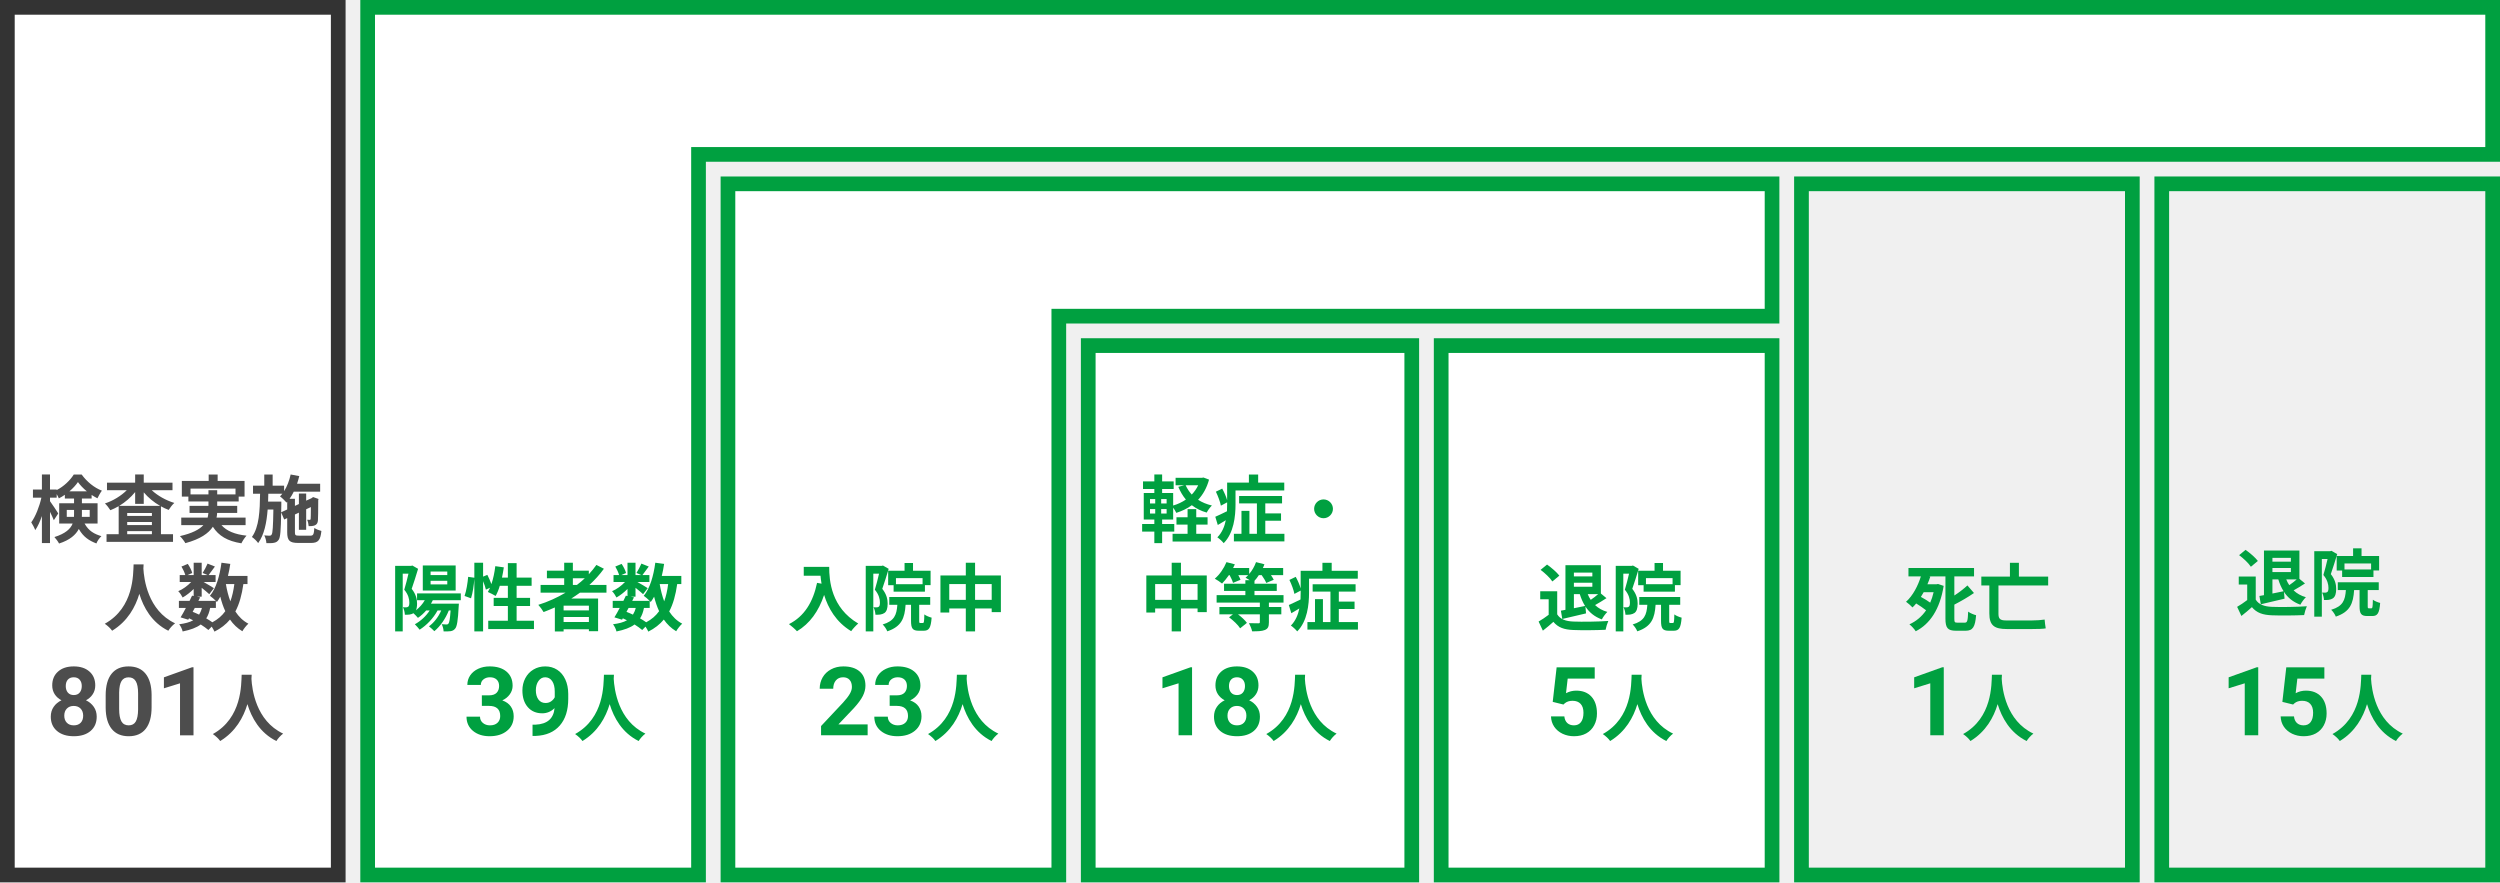
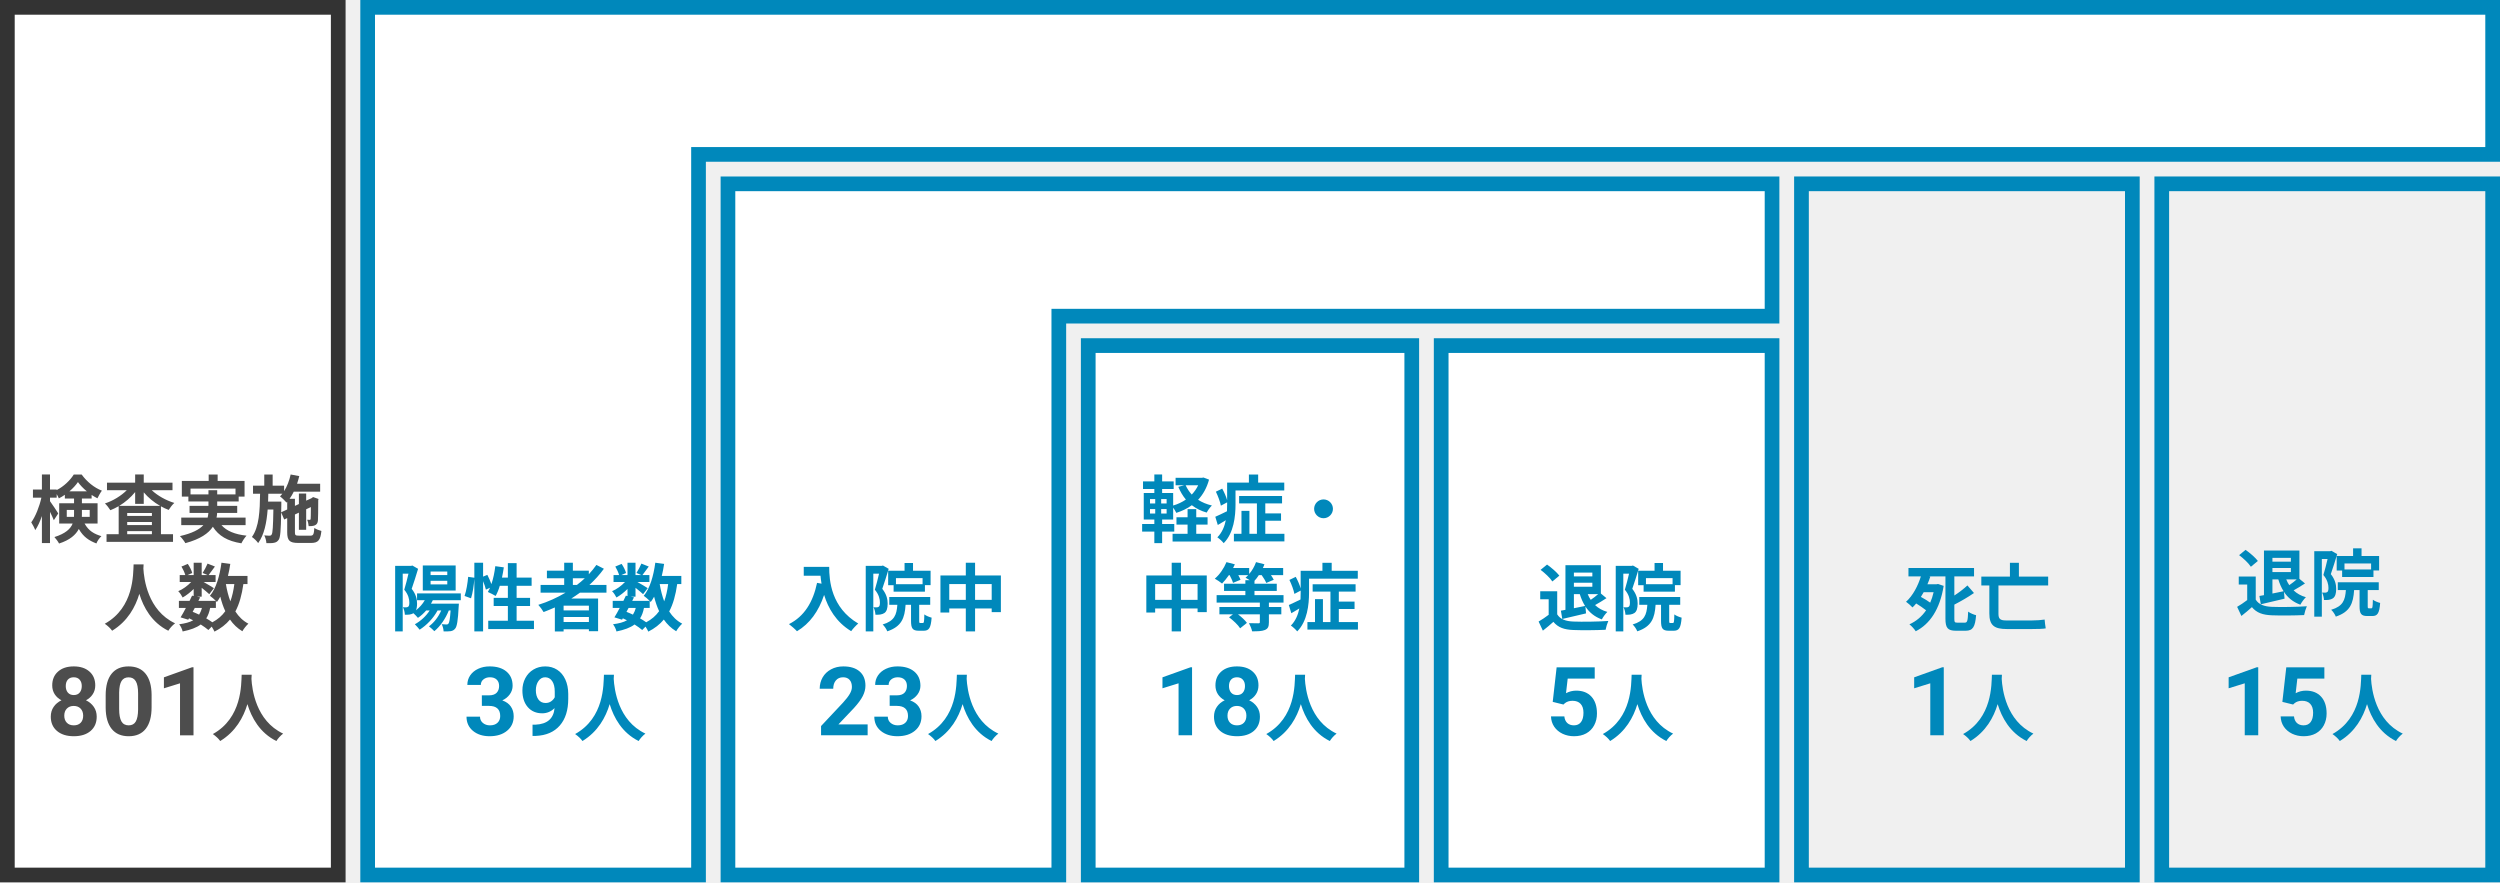
<svg xmlns="http://www.w3.org/2000/svg" fill="none" height="120" viewBox="0 0 340 120" width="340">
  <mask id="a" fill="#fff">
    <path clip-rule="evenodd" d="m141 24h-43v96h47v-76h97v-20h-97z" fill="#fff" fill-rule="evenodd" />
  </mask>
  <mask id="b" fill="#fff">
    <path clip-rule="evenodd" d="m340 0h-291v17 5 98h47v-98h244z" fill="#fff" fill-rule="evenodd" />
  </mask>
  <path clip-rule="evenodd" d="m141 24h-43v96h47v-76h97v-20h-97z" fill="#fff" fill-rule="evenodd" />
-   <path d="m98 24v-2h-2v2zm0 96h-2v2h2zm47 0v2h2v-2zm0-76v-2h-2v2zm97 0v2h2v-2zm0-20h2v-2h-2zm-144 2h43v-4h-43zm2 94v-96h-4v96zm45-2h-47v4h47zm-2-74v76h4v-76zm99-2h-97v4h97zm-2-18v20h4v-20zm-95 2h97v-4h-97zm-4 0h4v-4h-4z" fill="#00a040" mask="url(#a)" />
-   <path d="m109.31 77.09v1.21h2.28c.03.34.07.7.14 1.08l-.61-.11c-.55 2.63-1.74 4.56-3.82 5.61.31.23.87.72 1.09.97 1.74-1.04 2.94-2.7 3.69-4.94.55 1.79 1.61 3.68 3.68 4.93.21-.31.7-.83.96-1.04-3.68-2.17-3.95-5.82-3.95-7.71zm16.16 2.36h-3.62v-.82h3.62zm-4.68-1.83v1.97h.74v.88h4.26v-.89h.77v-1.96h-2.39v-1.05h-1.15v1.05zm-.71-.71-.17.05h-2.17v8.91h1.03v-7.85h.78c-.16.68-.37 1.55-.57 2.18.56.67.69 1.29.69 1.75 0 .28-.04.48-.15.56-.08.06-.17.08-.28.09-.13 0-.26 0-.44-.01.16.28.25.73.26 1.01.23.01.47 0 .64-.02.23-.04.42-.1.58-.21.31-.22.44-.64.44-1.28 0-.58-.13-1.25-.73-2.01.28-.78.61-1.87.87-2.72zm5.09 7.82c-.14 0-.16-.03-.16-.32v-2.16h1.5v-1.06h-5.57v1.06h1.1c-.1 1.39-.4 2.2-2 2.68.24.21.53.65.63.93 1.95-.65 2.37-1.8 2.49-3.61h.74v2.17c0 1.02.19 1.36 1.06 1.36h.67c.71 0 .97-.38 1.07-1.78-.29-.07-.77-.26-.99-.44-.02 1.02-.05 1.17-.21 1.17zm7.44-3.15v-2.15h2.26v2.15zm-3.51 0v-2.15h2.25v2.15zm3.51-3.32v-1.73h-1.26v1.73h-3.45v5.04h1.2v-.55h2.25v3.12h1.26v-3.12h2.26v.5h1.25v-4.99z" fill="#00a040" />
-   <path d="m148 47h44v72h-44z" fill="#fff" stroke="#00a040" stroke-width="2" />
-   <path d="m162.69 71.35h1.54v-1h-1.54v-1.11h-1.18v1.11h-1.51v1h1.51v1.25h-2.04v1.05h5.21v-1.05h-1.99zm.26-5.35c-.22.47-.52.89-.87 1.26-.34-.37-.62-.8-.83-1.26zm-4.29 2.47h-.74v-.6h.74zm0 1.37h-.74v-.61h.74zm-2.26-.61h.71v.61h-.71zm0-1.36h.71v.6h-.71zm7.27-2.93-.2.04h-3.59v1.02h1.16l-.79.21c.27.65.61 1.23 1.03 1.73-.51.35-1.1.63-1.73.81v-1.7h-1.5v-.55h1.57v-1.03h-1.57v-.94h-1.06v.94h-1.54v1.03h1.54v.55h-1.44v3.61h1.44v.6h-1.66v1.04h1.66v1.57h1.06v-1.57h1.65v-1.04h-1.65v-.6h1.5v-1.62c.16.23.34.51.43.71.78-.25 1.49-.59 2.11-1.04.57.44 1.24.78 2.02 1 .15-.29.46-.73.71-.96-.71-.17-1.34-.43-1.88-.78.67-.71 1.18-1.61 1.49-2.74zm4.36 1.76h6.63v-1.07h-3.55v-1.09h-1.26v1.09h-2.96v2.4c-.13-.48-.4-1.09-.67-1.58l-.86.42c.3.62.59 1.41.68 1.9l.85-.45v.28c0 .3 0 .61-.02.93-.6.3-1.18.57-1.59.75l.34 1.12c.35-.2.72-.42 1.09-.65-.17.84-.5 1.67-1.15 2.33.23.14.69.56.86.79 1.38-1.37 1.61-3.66 1.61-5.26zm4.05 5.9v-1.78h2.14v-1h-2.14v-1.36h2.28v-1h-5.84v1h2.42v4.14h-1.02v-3.12h-1.08v3.12h-1.03v1.03h6.87v-1.03zm7.92-4.68c-.7 0-1.28.58-1.28 1.28s.58 1.28 1.28 1.28 1.28-.58 1.28-1.28-.58-1.28-1.28-1.28zm-19.39 13.66v-2.15h2.26v2.15zm-3.51 0v-2.15h2.25v2.15zm3.51-3.32v-1.73h-1.26v1.73h-3.45v5.04h1.2v-.55h2.25v3.12h1.26v-3.12h2.26v.5h1.25v-4.99zm13.95 3.69v-1.01h-3.95v-.57h3.03v-.98h-3.03v-.4c.21-.22.4-.48.59-.77h.39c.26.36.51.78.62 1.06l1.02-.43c-.08-.17-.22-.4-.38-.63h1.66v-.97h-2.76c.08-.17.16-.35.21-.51l-1.14-.29c-.2.57-.53 1.15-.93 1.61v-.81h-2.19c.09-.17.17-.33.24-.5l-1.14-.3c-.35.85-.94 1.71-1.59 2.25.27.14.76.47.99.66.3-.31.63-.7.93-1.14h.1c.19.36.39.77.46 1.05l1.02-.42c-.06-.17-.17-.4-.3-.63h1.34c-.11.12-.23.24-.36.34.15.08.37.22.58.35h-.6v.48h-2.9v.98h2.9v.57h-3.91v1.01h5.88v.6h-5.5v1h1.84l-.53.4c.58.43 1.23 1.05 1.51 1.5l.92-.74c-.25-.35-.73-.8-1.21-1.16h2.97v1.06c0 .12-.05.16-.21.16s-.76 0-1.27-.02c.16.31.36.77.43 1.11.74 0 1.31-.01 1.73-.18.43-.18.55-.46.55-1.05v-1.08h1.69v-1h-1.69v-.6zm3.47-3.25h6.63v-1.07h-3.55v-1.09h-1.26v1.09h-2.96v2.4c-.13-.48-.4-1.09-.67-1.58l-.86.42c.3.62.59 1.41.68 1.9l.85-.45v.28c0 .3 0 .61-.02.93-.6.3-1.18.57-1.59.75l.34 1.12c.35-.2.72-.42 1.09-.65-.17.84-.5 1.67-1.15 2.33.23.14.69.56.86.79 1.38-1.37 1.61-3.66 1.61-5.26zm4.05 5.9v-1.78h2.14v-1h-2.14v-1.36h2.28v-1h-5.84v1h2.42v4.14h-1.02v-3.12h-1.08v3.12h-1.03v1.03h6.87v-1.03z" fill="#00a040" />
-   <path d="m196 47h45v72h-45z" fill="#fff" stroke="#00a040" stroke-width="2" />
+   <path d="m98 24v-2h-2v2zm0 96h-2v2h2zm47 0v2h2v-2zm0-76v-2h-2v2zm97 0v2h2v-2zm0-20h2v-2h-2zm-144 2h43v-4h-43zm2 94v-96h-4v96zm45-2h-47v4h47zm-2-74v76h4v-76zm99-2h-97v4h97zm-2-18v20h4v-20zm-95 2h97v-4h-97zm-4 0h4v-4h-4z" fill="#0088bb" mask="url(#a)" />
+   <path d="m109.31 77.09v1.21h2.28c.03.34.07.7.14 1.08l-.61-.11c-.55 2.63-1.74 4.56-3.82 5.61.31.23.87.72 1.09.97 1.74-1.04 2.94-2.7 3.69-4.94.55 1.79 1.61 3.68 3.68 4.93.21-.31.7-.83.96-1.04-3.68-2.17-3.95-5.82-3.95-7.71zm16.16 2.36h-3.62v-.82h3.62zm-4.68-1.83v1.97h.74v.88h4.26v-.89h.77v-1.96h-2.39v-1.05h-1.15v1.05zm-.71-.71-.17.05h-2.17v8.91h1.03v-7.85h.78c-.16.68-.37 1.55-.57 2.18.56.67.69 1.29.69 1.75 0 .28-.04.48-.15.56-.08.06-.17.08-.28.09-.13 0-.26 0-.44-.01.16.28.25.73.26 1.01.23.01.47 0 .64-.02.23-.04.42-.1.58-.21.31-.22.44-.64.44-1.28 0-.58-.13-1.25-.73-2.01.28-.78.61-1.87.87-2.72zm5.09 7.82c-.14 0-.16-.03-.16-.32v-2.16h1.5v-1.06h-5.57v1.06h1.1c-.1 1.39-.4 2.2-2 2.68.24.21.53.65.63.93 1.95-.65 2.37-1.8 2.49-3.61h.74v2.17c0 1.02.19 1.36 1.06 1.36h.67c.71 0 .97-.38 1.07-1.78-.29-.07-.77-.26-.99-.44-.02 1.02-.05 1.17-.21 1.17zm7.44-3.15v-2.15h2.26v2.15zm-3.51 0v-2.15h2.25v2.15zm3.51-3.32v-1.73h-1.26v1.73h-3.45v5.04h1.2v-.55h2.25v3.12h1.26v-3.12h2.26v.5h1.25v-4.99z" fill="#0088bb" />
+   <path d="m148 47h44v72h-44z" fill="#fff" stroke="#0088bb" stroke-width="2" />
+   <path d="m162.69 71.35h1.54v-1h-1.54v-1.11h-1.18v1.11h-1.51v1h1.51v1.25h-2.04v1.05h5.21v-1.05h-1.99zm.26-5.35c-.22.47-.52.89-.87 1.26-.34-.37-.62-.8-.83-1.26zm-4.29 2.47h-.74v-.6h.74zm0 1.37h-.74v-.61h.74zm-2.26-.61h.71v.61h-.71zm0-1.36h.71v.6h-.71zm7.27-2.93-.2.04h-3.59v1.02h1.16l-.79.21c.27.65.61 1.23 1.03 1.73-.51.35-1.1.63-1.73.81v-1.7h-1.5v-.55h1.57v-1.03h-1.57v-.94h-1.06v.94h-1.54v1.03h1.54v.55h-1.44v3.61h1.44v.6h-1.66v1.04h1.66v1.57h1.06v-1.57h1.65v-1.04h-1.65v-.6h1.5v-1.62c.16.23.34.51.43.71.78-.25 1.49-.59 2.11-1.04.57.44 1.24.78 2.02 1 .15-.29.46-.73.71-.96-.71-.17-1.34-.43-1.88-.78.67-.71 1.18-1.61 1.49-2.74zm4.36 1.76h6.63v-1.07h-3.55v-1.09h-1.26v1.09h-2.96v2.4c-.13-.48-.4-1.09-.67-1.58l-.86.42c.3.62.59 1.41.68 1.9l.85-.45v.28c0 .3 0 .61-.02.93-.6.3-1.18.57-1.59.75l.34 1.12c.35-.2.72-.42 1.09-.65-.17.84-.5 1.67-1.15 2.33.23.14.69.56.86.79 1.38-1.37 1.61-3.66 1.61-5.26zm4.05 5.9v-1.78h2.14v-1h-2.14v-1.36h2.28v-1h-5.84v1h2.42v4.14h-1.02v-3.12h-1.08v3.12h-1.03v1.03h6.87v-1.03zm7.92-4.68c-.7 0-1.28.58-1.28 1.28s.58 1.28 1.28 1.28 1.28-.58 1.28-1.28-.58-1.28-1.28-1.28zm-19.39 13.66v-2.15h2.26v2.15zm-3.51 0v-2.15h2.25v2.15zm3.51-3.32v-1.73h-1.26v1.73h-3.45v5.04h1.2v-.55h2.25v3.12h1.26v-3.12h2.26v.5h1.25v-4.99zm13.95 3.69v-1.01h-3.95v-.57h3.03v-.98h-3.03v-.4c.21-.22.4-.48.59-.77h.39c.26.36.51.78.62 1.06l1.02-.43c-.08-.17-.22-.4-.38-.63h1.66v-.97h-2.76c.08-.17.16-.35.21-.51l-1.14-.29c-.2.57-.53 1.15-.93 1.61v-.81h-2.19c.09-.17.17-.33.24-.5l-1.14-.3c-.35.85-.94 1.71-1.59 2.25.27.14.76.47.99.66.3-.31.63-.7.93-1.14h.1c.19.36.39.77.46 1.05l1.02-.42c-.06-.17-.17-.4-.3-.63h1.34c-.11.12-.23.24-.36.34.15.08.37.22.58.35h-.6v.48h-2.9v.98h2.9v.57h-3.91v1.01h5.88v.6h-5.5v1h1.84l-.53.4c.58.43 1.23 1.05 1.51 1.5l.92-.74c-.25-.35-.73-.8-1.21-1.16h2.97v1.06c0 .12-.05.16-.21.16s-.76 0-1.27-.02c.16.31.36.77.43 1.11.74 0 1.31-.01 1.73-.18.43-.18.55-.46.55-1.05v-1.08h1.69v-1h-1.69v-.6zm3.47-3.25h6.63v-1.07h-3.55v-1.09h-1.26v1.09h-2.96v2.4c-.13-.48-.4-1.09-.67-1.58l-.86.42c.3.62.59 1.41.68 1.9l.85-.45v.28c0 .3 0 .61-.02.93-.6.3-1.18.57-1.59.75l.34 1.12c.35-.2.72-.42 1.09-.65-.17.84-.5 1.67-1.15 2.33.23.14.69.56.86.79 1.38-1.37 1.61-3.66 1.61-5.26zm4.05 5.9v-1.78h2.14v-1h-2.14v-1.36h2.28v-1h-5.84v1h2.42v4.14h-1.02v-3.12h-1.08v3.12h-1.03v1.03h6.87v-1.03z" fill="#0088bb" />
+   <path d="m196 47h45v72h-45z" fill="#fff" stroke="#0088bb" stroke-width="2" />
  <path d="m1 1h45v118h-45z" fill="#fff" stroke="#333" stroke-width="2" />
  <path d="m9.08 70.29v-.94h.99v.6c0 .11 0 .23-.01.34zm3.12-.94v.94h-1.07c.01-.1.01-.21.01-.31v-.63zm-2.76-2.53c.47-.4.88-.84 1.16-1.26.3.42.73.87 1.21 1.26zm3.83 4.38v-2.76h-2.13v-.64h1.32v-.49c.26.17.53.33.79.46.16-.32.39-.76.61-1.04-1.04-.39-2.06-1.23-2.75-2.19h-1.08c-.48.77-1.35 1.62-2.32 2.11v-.07h-.91v-2.05h-1.1v2.05h-1.22v1.1h1.15c-.26 1.19-.8 2.57-1.38 3.36.18.28.43.74.54 1.06.34-.48.65-1.17.91-1.92v3.68h1.1v-4.25c.21.42.41.85.52 1.14l.6-.92c-.15-.25-.85-1.32-1.12-1.67v-.48h.91v-.48c.12.2.22.41.29.58.28-.14.55-.3.82-.49v.51h1.25v.64h-2.02v2.76h1.83c-.28.71-.95 1.36-2.48 1.84.18.19.52.64.63.88 1.47-.47 2.27-1.18 2.69-1.98.61 1.08 1.4 1.59 2.39 1.97.13-.35.41-.74.68-.99-.96-.3-1.71-.68-2.29-1.72zm2.94-2.4c.83-.5 1.58-1.15 2.17-1.88v1.61h1.17v-1.57c.61.72 1.38 1.36 2.23 1.84zm1.09 3.85v-.42h3.36v.42zm0-1.66h3.36v.42h-3.36zm3.36-.82h-3.36v-.4h3.36zm2.8-3.5v-1.03h-3.91v-1.11h-1.17v1.11h-3.83v1.03h2.69c-.77.77-1.87 1.44-2.97 1.8.25.22.57.65.74.92.39-.15.76-.34 1.13-.55v3.81h-1.65v1.04h9.04v-1.04h-1.64v-3.79c.34.19.69.36 1.05.49.18-.3.52-.74.77-.95-1.14-.35-2.27-.98-3.07-1.73zm2.45.57v-.79h6.12v.79h-2.49v-.57h-1.19v.57zm7.49 4.18v-1.03h-3.95c.05-.21.07-.42.08-.63h2.73v-.96h-2.72v-.6h2.92v-.66h.8v-2.13h-3.66v-.87h-1.22v.87h-3.65v2.13h.89v.66h2.73v.6h-2.57v.96h2.56c-.02.21-.05.42-.1.63h-3.59v1.03h3.01c-.55.59-1.51 1.11-3.19 1.49.26.25.6.7.74.96 2.04-.55 3.15-1.34 3.74-2.23.79 1.24 1.98 1.95 3.88 2.25.15-.32.46-.79.7-1.04-1.58-.17-2.7-.63-3.41-1.43zm4.84-1.75.02-1v-.45h-1.8c.01-.35.02-.71.03-1.07h1.91c-.1.13-.21.25-.32.36.26.18.7.62.89.84l.09-.1v1.04zm2.44 3.18c-.5 0-.57-.06-.57-.47v-2.41l.54-.25v2.33h.99v-2.79l.64-.3c-.01.95-.01 1.5-.03 1.59-.01.13-.06.15-.14.15s-.22 0-.34-.01c.11.22.19.6.21.87.27 0 .59-.01.83-.11.27-.11.41-.33.43-.69.03-.3.03-1.32.04-2.74l.04-.16-.74-.26-.18.13-.04.03-.72.33v-.97h-.99v1.43l-.54.25v-.96h-.73c.21-.29.4-.62.57-.97h3.59v-1.08h-3.14c.11-.34.22-.69.3-1.04l-1.17-.22c-.18.82-.48 1.62-.89 2.27v-.75h-1.56v-1.51h-1.14v1.51h-1.53v1.1h.96c-.03 2.31-.12 4.51-1.11 5.88.29.19.66.55.85.83.83-1.14 1.15-2.76 1.29-4.56h.78c-.04 2.35-.1 3.19-.23 3.39-.08.13-.16.16-.29.16s-.41 0-.72-.04c.16.29.27.73.29 1.06.4 0 .78.01 1.03-.05.27-.05.46-.15.64-.41.23-.32.3-1.28.34-3.73l.41.97.41-.19v1.92c0 1.14.32 1.46 1.5 1.46h1.75c.97 0 1.27-.38 1.4-1.63-.29-.07-.72-.24-.96-.41-.06.88-.14 1.05-.53 1.05zm-22.51 3.91c-.07 1.32.07 5.86-3.92 8.07.4.28.79.64 1 .95 2.11-1.29 3.16-3.22 3.7-5.02.56 1.84 1.68 3.9 3.94 5.02.19-.32.55-.73.92-1.01-3.73-1.75-4.23-6.06-4.31-7.44.01-.21.02-.41.03-.57zm11.19 5.92v-.96c.06.06.1.11.14.15.16-.22.32-.46.46-.72.18.72.4 1.38.68 1.97-.44.62-1.02 1.12-1.76 1.51-.23-.17-.52-.35-.83-.53.25-.39.42-.86.53-1.42zm-2.87 0h.97c-.09.36-.22.66-.38.91-.29-.14-.58-.26-.88-.38zm5.38-3.25c-.11.88-.29 1.67-.54 2.35-.27-.72-.47-1.51-.61-2.35zm1.79 0v-1.1h-2.66c.13-.53.24-1.08.32-1.64l-1.2-.16c-.24 1.78-.72 3.48-1.57 4.5.22.15.58.46.81.69h-2.38l.24-.48-.43-.09h.64v-1.21c.39.31.81.66 1.03.87l.63-.82c-.22-.15-.93-.57-1.41-.84h1.64v-.94h-.95c.24-.31.55-.73.86-1.16l-1-.4c-.16.38-.44.91-.67 1.27l.66.29h-.79v-1.68h-1.09v1.68h-.84l.64-.28c-.08-.35-.34-.86-.6-1.24l-.86.36c.21.36.43.82.52 1.16h-.76v.94h1.56c-.48.52-1.15 1-1.76 1.25.22.21.47.6.6.86.5-.28 1.04-.7 1.5-1.16v.96l-.22-.05c-.1.22-.22.46-.34.71h-1.45v.96h.95c-.25.48-.5.93-.72 1.28l1.04.32.11-.19c.19.08.38.17.56.27-.47.27-1.09.43-1.9.54.19.24.4.64.47.98 1.07-.22 1.87-.51 2.46-.95.41.26.77.52 1.04.75l.45-.46c.16.24.31.51.38.68.87-.44 1.56-.98 2.11-1.64.45.65 1 1.18 1.68 1.59.18-.33.55-.79.82-1.03-.73-.38-1.31-.95-1.77-1.66.54-1.01.88-2.25 1.09-3.73z" fill="#4d4d4d" />
  <path d="m12.955 93.214c0 .449-.112.846-.336 1.193-.224.347-.533.624-.927.832.449.216.804.514 1.066.895.262.377.394.821.394 1.333 0 .821-.279 1.47-.838 1.949-.559.474-1.318.711-2.279.711-.961 0-1.722-.239-2.285-.717s-.844-1.126-.844-1.942c0-.512.131-.959.394-1.339.262-.381.616-.677 1.06-.889-.394-.207-.702-.485-.927-.832-.22-.347-.33-.745-.33-1.193 0-.787.262-1.413.787-1.879.525-.47 1.238-.705 2.139-.705.897 0 1.608.233 2.133.698.529.461.793 1.09.793 1.885zm-1.644 4.12c0-.402-.116-.724-.349-.965-.233-.241-.546-.362-.939-.362-.389 0-.7.121-.933.362-.233.237-.349.559-.349.965 0 .394.114.711.343.952.229.241.546.362.952.362.398 0 .709-.116.933-.349.229-.233.343-.554.343-.965zm-.19-4.031c0-.36-.095-.647-.286-.863-.191-.22-.459-.33-.806-.33-.343 0-.609.106-.8.317-.19.212-.286.504-.286.876 0 .368.095.664.286.889s.459.336.806.336c.347 0 .614-.112.8-.336.19-.224.286-.52.286-.889zm9.496 2.876c0 1.278-.265 2.256-.793 2.933-.529.677-1.303 1.016-2.323 1.016-1.007 0-1.777-.332-2.311-.997-.533-.664-.806-1.617-.819-2.857v-1.701c0-1.291.267-2.27.8-2.939.537-.669 1.31-1.003 2.317-1.003s1.777.332 2.311.997c.533.66.806 1.61.819 2.85zm-1.835-1.866c0-.766-.106-1.322-.317-1.669-.207-.351-.533-.527-.978-.527-.432 0-.751.167-.959.501-.203.33-.311.848-.324 1.555v2.247c0 .753.102 1.314.305 1.682.207.364.537.546.99.546.449 0 .772-.176.971-.527s.303-.889.311-1.612zm7.535 5.688h-1.835v-7.071l-2.19.679v-1.492l3.828-1.371h.197zm6.55-8.24c-.07 1.32.07 5.86-3.92 8.07.4.28.79.64 1 .95 2.11-1.29 3.16-3.22 3.7-5.02.56 1.84 1.68 3.9 3.94 5.02.19-.32.55-.73.92-1.01-3.73-1.75-4.23-6.06-4.31-7.44.01-.21.02-.41.03-.57z" fill="#4d4d4d" />
  <path clip-rule="evenodd" d="m340 0h-291v17 5 98h47v-98h244z" fill="#fff" fill-rule="evenodd" />
-   <path d="m49 0v-2h-2v2zm291 0h2v-2h-2zm-291 120h-2v2h2zm47 0v2h2v-2zm0-98v-2h-2v2zm244 0v2h2v-2zm-291-20h291v-4h-291zm2 15v-17h-4v17zm0 5v-5h-4v5zm0 98v-98h-4v98zm45-2h-47v4h47zm-2-96v98h4v-98zm246-2h-244v4h244zm-2-20v22h4v-22z" fill="#00a040" mask="url(#b)" />
-   <path d="m60.83 78.21h-2.27v-.48h2.27zm0 1.27h-2.27v-.49h2.27zm1.14-2.58h-4.47v3.41h4.47zm.7 4.73v-.93h-5.95v.93h1.05c-.3.53-.72.99-1.2 1.37.1-.23.15-.53.15-.91 0-.58-.13-1.25-.73-2.01.28-.78.61-1.87.87-2.72l-.78-.45-.17.05h-2.17v8.91h1.03v-7.85h.78c-.16.68-.37 1.55-.57 2.18.56.67.69 1.29.69 1.75 0 .28-.04.48-.15.56-.08.06-.17.08-.28.09-.13 0-.26 0-.44-.01.16.28.25.73.26 1.01.23.01.47 0 .64-.02.21-.04.38-.09.53-.18.21.19.48.47.61.63.4-.27.78-.61 1.12-1.01h.48c-.49.77-1.22 1.44-2.02 1.88.19.17.51.56.65.74.94-.6 1.86-1.54 2.44-2.62h.5c-.38.87-.97 1.65-1.67 2.16.2.16.57.48.73.66.8-.66 1.51-1.67 1.97-2.82h.24c-.08 1.17-.17 1.65-.29 1.79-.08.1-.15.12-.28.12s-.36-.01-.64-.04c.14.26.25.67.26.98.38.01.74 0 .96-.03.24-.05.43-.12.61-.35.25-.28.38-1.07.48-2.99l.03-.4h-3.8c.09-.15.18-.31.25-.47zm7.59 2.79v-2h1.83v-1.11h-1.83v-1.64h2.04v-1.12h-2.04v-1.96h-1.19v1.96h-.8c.1-.45.18-.92.25-1.39l-1.16-.16c-.1.85-.28 1.71-.53 2.44-.14-.39-.35-.87-.55-1.26l-.58.24v-1.89h-1.19v2.04l-.84-.12c-.07.82-.25 1.94-.49 2.6l.88.32c.23-.71.39-1.81.45-2.65v7.15h1.19v-6.83c.17.41.32.85.38 1.15l.57-.26c-.1.21-.2.4-.3.58.28.12.82.39 1.06.54.21-.38.41-.86.56-1.38h1.1v1.64h-1.93v1.11h1.93v2h-2.67v1.13h6.22v-1.13zm7.65-5.78h1.63c-.34.32-.7.62-1.08.91h-.55zm2.18 4.37h-3.44v-.64h3.44zm-3.44 1.58v-.68h3.44v.68zm5.83-3.99v-1.05h-2.32c.73-.67 1.4-1.41 1.97-2.2l-1.02-.52c-.31.44-.65.86-1.03 1.27v-.49h-2.17v-1.08h-1.18v1.08h-2.35v1.03h2.35v.91h-3.21v1.05h3.4c-1.15.68-2.4 1.25-3.71 1.66.22.24.58.72.72.98.51-.19 1.03-.41 1.53-.63v3.27h1.19v-.3h3.44v.26h1.25v-4.44h-3.64c.41-.26.79-.52 1.18-.8zm5.88 2.08v-.96c.06.06.1.11.14.15.16-.22.32-.46.46-.72.18.72.4 1.38.68 1.97-.44.62-1.02 1.12-1.76 1.51-.23-.17-.52-.35-.83-.53.25-.39.42-.86.53-1.42zm-2.87 0h.97c-.09.36-.22.66-.38.91-.29-.14-.58-.26-.88-.38zm5.38-3.25c-.11.88-.29 1.67-.54 2.35-.27-.72-.47-1.51-.61-2.35zm1.79 0v-1.1h-2.66c.13-.53.24-1.08.32-1.64l-1.2-.16c-.24 1.78-.72 3.48-1.57 4.5.22.15.58.46.81.69h-2.38l.24-.48-.43-.09h.64v-1.21c.39.31.81.66 1.03.87l.63-.82c-.22-.15-.93-.57-1.41-.84h1.64v-.94h-.95c.24-.31.55-.73.86-1.16l-1-.4c-.16.38-.44.91-.67 1.27l.66.29h-.79v-1.68h-1.09v1.68h-.84l.64-.28c-.08-.35-.34-.86-.6-1.24l-.86.36c.21.36.43.82.52 1.16h-.76v.94h1.56c-.48.52-1.15 1-1.76 1.25.22.21.47.6.6.86.5-.28 1.04-.7 1.5-1.16v.96l-.22-.05c-.1.22-.22.46-.34.71h-1.45v.96h.95c-.25.48-.5.93-.72 1.28l1.04.32.11-.19c.19.08.38.17.56.27-.47.27-1.09.43-1.9.54.19.24.4.64.47.98 1.07-.22 1.87-.51 2.46-.95.41.26.77.52 1.04.75l.45-.46c.16.24.31.51.38.68.87-.44 1.56-.98 2.11-1.64.45.65 1 1.18 1.68 1.59.18-.33.55-.79.82-1.03-.73-.38-1.31-.95-1.77-1.66.54-1.01.88-2.25 1.09-3.73z" fill="#00a040" />
-   <path d="m214.05 80.8h.8c.19.6.42 1.14.72 1.61-.51.1-1.03.21-1.52.31zm2.51-2.93v.52h-2.51v-.52zm.79 2.93c-.29.26-.67.55-1.01.78-.16-.24-.3-.5-.41-.78zm-3.3-1v-.55h2.51v.55zm-1.58 4.38c.93-.22 2.11-.49 3.23-.76l-.08-.93c.52.8 1.24 1.39 2.23 1.75.16-.32.5-.78.75-1.02-.68-.19-1.23-.51-1.67-.93.48-.26 1.04-.61 1.55-.94l-.76-.63v-3.85h-4.82v6.07c-.22.04-.43.08-.62.11zm-.4-5.89c-.35-.47-1.08-1.09-1.67-1.51l-.88.72c.59.44 1.3 1.1 1.6 1.58zm-.29 2.12h-2.31v1.09h1.15v2.11c-.44.34-.94.67-1.37.92l.58 1.24c.55-.42.99-.81 1.43-1.2.65.78 1.47 1.06 2.7 1.11 1.19.05 3.2.03 4.4-.03.06-.34.24-.92.37-1.2-1.33.1-3.58.13-4.75.08-1.04-.04-1.79-.31-2.2-.98zm15.69-.96h-3.62v-.82h3.62zm-4.68-1.83v1.97h.74v.88h4.26v-.89h.77v-1.96h-2.39v-1.05h-1.15v1.05zm-.71-.71-.17.05h-2.17v8.91h1.03v-7.85h.78c-.16.68-.37 1.55-.57 2.18.56.67.69 1.29.69 1.75 0 .28-.04.48-.15.56-.08.06-.17.08-.28.09-.13 0-.26 0-.44-.01.16.28.25.73.26 1.01.23.01.47 0 .64-.02.23-.04.42-.1.58-.21.31-.22.44-.64.44-1.28 0-.58-.13-1.25-.73-2.01.28-.78.61-1.87.87-2.72zm5.09 7.82c-.14 0-.16-.03-.16-.32v-2.16h1.5v-1.06h-5.57v1.06h1.1c-.1 1.39-.4 2.2-2 2.68.24.21.53.65.63.93 1.95-.65 2.37-1.8 2.49-3.61h.74v2.17c0 1.02.19 1.36 1.06 1.36h.67c.71 0 .97-.38 1.07-1.78-.29-.07-.77-.26-.99-.44-.02 1.02-.05 1.17-.21 1.17z" fill="#00a040" />
-   <path d="m245 25h45v94h-45z" stroke="#00a040" stroke-width="2" />
-   <path d="m294 25h45v94h-45z" stroke="#00a040" stroke-width="2" />
-   <g fill="#00a040">
+   <path d="m49 0v-2h-2v2zm291 0h2v-2h-2zm-291 120h-2v2h2zm47 0v2h2v-2zm0-98v-2h-2v2zm244 0v2h2v-2zm-291-20h291v-4h-291zm2 15v-17h-4v17zm0 5v-5h-4v5zm0 98v-98h-4v98zm45-2h-47v4h47zm-2-96v98h4v-98zm246-2h-244v4h244zm-2-20v22h4v-22z" fill="#0088bb" mask="url(#b)" />
+   <path d="m60.83 78.21h-2.27v-.48h2.27zm0 1.27h-2.27v-.49h2.27zm1.14-2.58h-4.47v3.41h4.47zm.7 4.73v-.93h-5.95v.93h1.05c-.3.53-.72.99-1.2 1.37.1-.23.15-.53.15-.91 0-.58-.13-1.25-.73-2.01.28-.78.61-1.87.87-2.72l-.78-.45-.17.05h-2.17v8.91h1.03v-7.85h.78c-.16.68-.37 1.55-.57 2.18.56.67.69 1.29.69 1.75 0 .28-.04.48-.15.56-.08.06-.17.08-.28.09-.13 0-.26 0-.44-.01.16.28.25.73.26 1.01.23.01.47 0 .64-.02.21-.04.38-.09.53-.18.21.19.48.47.61.63.4-.27.78-.61 1.12-1.01h.48c-.49.77-1.22 1.44-2.02 1.88.19.17.51.56.65.74.94-.6 1.86-1.54 2.44-2.62h.5c-.38.87-.97 1.65-1.67 2.16.2.16.57.48.73.66.8-.66 1.51-1.67 1.97-2.82h.24c-.08 1.17-.17 1.65-.29 1.79-.08.1-.15.12-.28.12s-.36-.01-.64-.04c.14.26.25.67.26.98.38.01.74 0 .96-.03.24-.05.43-.12.61-.35.25-.28.38-1.07.48-2.99l.03-.4h-3.8c.09-.15.18-.31.25-.47zm7.59 2.79v-2h1.83v-1.11h-1.83v-1.64h2.04v-1.12h-2.04v-1.96h-1.19v1.96h-.8c.1-.45.18-.92.25-1.39l-1.16-.16c-.1.85-.28 1.71-.53 2.44-.14-.39-.35-.87-.55-1.26l-.58.24v-1.89h-1.19v2.04l-.84-.12c-.07.82-.25 1.94-.49 2.6l.88.32c.23-.71.39-1.81.45-2.65v7.15h1.19v-6.83c.17.41.32.85.38 1.15l.57-.26c-.1.21-.2.4-.3.58.28.12.82.39 1.06.54.21-.38.41-.86.56-1.38h1.1v1.64h-1.93v1.11h1.93v2h-2.67v1.13h6.22v-1.13zm7.65-5.78h1.63c-.34.32-.7.62-1.08.91h-.55zm2.18 4.37h-3.44v-.64h3.44zm-3.44 1.58v-.68h3.44v.68zm5.83-3.99v-1.05h-2.32c.73-.67 1.4-1.41 1.97-2.2l-1.02-.52c-.31.44-.65.86-1.03 1.27v-.49h-2.17v-1.08h-1.18v1.08h-2.35v1.03h2.35v.91h-3.21v1.05h3.4c-1.15.68-2.4 1.25-3.71 1.66.22.24.58.72.72.98.51-.19 1.03-.41 1.53-.63v3.27h1.19v-.3h3.44v.26h1.25v-4.44h-3.64c.41-.26.79-.52 1.18-.8zm5.88 2.08v-.96c.06.06.1.11.14.15.16-.22.32-.46.46-.72.18.72.4 1.38.68 1.97-.44.62-1.02 1.12-1.76 1.51-.23-.17-.52-.35-.83-.53.25-.39.42-.86.53-1.42zm-2.87 0h.97c-.09.36-.22.66-.38.91-.29-.14-.58-.26-.88-.38zm5.38-3.25c-.11.88-.29 1.67-.54 2.35-.27-.72-.47-1.51-.61-2.35zm1.79 0v-1.1h-2.66c.13-.53.24-1.08.32-1.64l-1.2-.16c-.24 1.78-.72 3.48-1.57 4.5.22.15.58.46.81.69h-2.38l.24-.48-.43-.09h.64v-1.21c.39.31.81.66 1.03.87l.63-.82c-.22-.15-.93-.57-1.41-.84h1.64v-.94h-.95c.24-.31.55-.73.86-1.16l-1-.4c-.16.38-.44.91-.67 1.27l.66.29h-.79v-1.68h-1.09v1.68h-.84l.64-.28c-.08-.35-.34-.86-.6-1.24l-.86.36c.21.36.43.82.52 1.16h-.76v.94h1.56c-.48.52-1.15 1-1.76 1.25.22.21.47.6.6.86.5-.28 1.04-.7 1.5-1.16v.96l-.22-.05c-.1.22-.22.46-.34.71h-1.45v.96h.95c-.25.48-.5.93-.72 1.28l1.04.32.11-.19c.19.08.38.17.56.27-.47.27-1.09.43-1.9.54.19.24.4.64.47.98 1.07-.22 1.87-.51 2.46-.95.41.26.77.52 1.04.75l.45-.46c.16.24.31.51.38.68.87-.44 1.56-.98 2.11-1.64.45.65 1 1.18 1.68 1.59.18-.33.55-.79.82-1.03-.73-.38-1.31-.95-1.77-1.66.54-1.01.88-2.25 1.09-3.73z" fill="#0088bb" />
+   <path d="m214.05 80.8h.8c.19.6.42 1.14.72 1.61-.51.1-1.03.21-1.52.31zm2.51-2.93v.52h-2.51v-.52zm.79 2.93c-.29.26-.67.55-1.01.78-.16-.24-.3-.5-.41-.78zm-3.3-1v-.55h2.51v.55zm-1.58 4.38c.93-.22 2.11-.49 3.23-.76l-.08-.93c.52.8 1.24 1.39 2.23 1.75.16-.32.5-.78.75-1.02-.68-.19-1.23-.51-1.67-.93.48-.26 1.04-.61 1.55-.94l-.76-.63v-3.85h-4.82v6.07c-.22.04-.43.08-.62.11zm-.4-5.89c-.35-.47-1.08-1.09-1.67-1.51l-.88.72c.59.44 1.3 1.1 1.6 1.58zm-.29 2.12h-2.31v1.09h1.15v2.11c-.44.34-.94.67-1.37.92l.58 1.24c.55-.42.99-.81 1.43-1.2.65.78 1.47 1.06 2.7 1.11 1.19.05 3.2.03 4.4-.03.06-.34.24-.92.37-1.2-1.33.1-3.58.13-4.75.08-1.04-.04-1.79-.31-2.2-.98zm15.69-.96h-3.62v-.82h3.62zm-4.68-1.83v1.97h.74v.88h4.26v-.89h.77v-1.96h-2.39v-1.05h-1.15v1.05zm-.71-.71-.17.05h-2.17v8.91h1.03v-7.85h.78c-.16.68-.37 1.55-.57 2.18.56.67.69 1.29.69 1.75 0 .28-.04.48-.15.56-.08.06-.17.08-.28.09-.13 0-.26 0-.44-.01.16.28.25.73.26 1.01.23.01.47 0 .64-.02.23-.04.42-.1.58-.21.31-.22.44-.64.44-1.28 0-.58-.13-1.25-.73-2.01.28-.78.61-1.87.87-2.72zm5.09 7.82c-.14 0-.16-.03-.16-.32v-2.16h1.5v-1.06h-5.57v1.06h1.1c-.1 1.39-.4 2.2-2 2.68.24.21.53.65.63.93 1.95-.65 2.37-1.8 2.49-3.61h.74v2.17c0 1.02.19 1.36 1.06 1.36h.67c.71 0 .97-.38 1.07-1.78-.29-.07-.77-.26-.99-.44-.02 1.02-.05 1.17-.21 1.17z" fill="#0088bb" />
+   <path d="m245 25h45v94h-45z" stroke="#0088bb" stroke-width="2" />
+   <path d="m294 25h45v94h-45z" stroke="#0088bb" stroke-width="2" />
+   <g fill="#0088bb">
    <path d="m309.05 78.8h.8c.19.6.42 1.14.72 1.61-.51.1-1.03.21-1.52.31zm2.51-2.93v.52h-2.51v-.52zm.79 2.93c-.29.26-.67.55-1.01.78-.16-.24-.3-.5-.41-.78zm-3.3-1v-.55h2.51v.55zm-1.58 4.38c.93-.22 2.11-.49 3.23-.76l-.08-.93c.52.8 1.24 1.39 2.23 1.75.16-.32.5-.78.75-1.02-.68-.19-1.23-.51-1.67-.93.48-.26 1.04-.61 1.55-.94l-.76-.63v-3.85h-4.82v6.07c-.22.04-.43.08-.62.11zm-.4-5.89c-.35-.47-1.08-1.09-1.67-1.51l-.88.72c.59.44 1.3 1.1 1.6 1.58zm-.29 2.12h-2.31v1.09h1.15v2.11c-.44.34-.94.67-1.37.92l.58 1.24c.55-.42.99-.81 1.43-1.2.65.78 1.47 1.06 2.7 1.11 1.19.05 3.2.03 4.4-.03.06-.34.24-.92.37-1.2-1.33.1-3.58.13-4.75.08-1.04-.04-1.79-.31-2.2-.98zm15.69-.96h-3.62v-.82h3.62zm-4.68-1.83v1.97h.74v.88h4.26v-.89h.77v-1.96h-2.39v-1.05h-1.15v1.05zm-.71-.71-.17.05h-2.17v8.91h1.03v-7.85h.78c-.16.68-.37 1.55-.57 2.18.56.67.69 1.29.69 1.75 0 .28-.04.48-.15.56-.08.06-.17.08-.28.09-.13 0-.26 0-.44-.01.16.28.25.73.26 1.01.23.01.47 0 .64-.02.23-.04.42-.1.58-.21.31-.22.44-.64.44-1.28 0-.58-.13-1.25-.73-2.01.28-.78.61-1.87.87-2.72zm5.09 7.82c-.14 0-.16-.03-.16-.32v-2.16h1.5v-1.06h-5.57v1.06h1.1c-.1 1.39-.4 2.2-2 2.68.24.21.53.65.63.93 1.95-.65 2.37-1.8 2.49-3.61h.74v2.17c0 1.02.19 1.36 1.06 1.36h.67c.71 0 .97-.38 1.07-1.78-.29-.07-.77-.26-.99-.44-.02 1.02-.05 1.17-.21 1.17z" />
    <path d="m65.53 94.566h.978c.466 0 .81-.116 1.035-.349.224-.233.336-.542.336-.927 0-.372-.112-.662-.336-.87-.22-.207-.525-.311-.914-.311-.351 0-.645.097-.882.292-.237.19-.355.44-.355.749h-1.834c0-.482.129-.914.387-1.295.262-.385.626-.686 1.092-.901.47-.216.986-.324 1.549-.324.978 0 1.744.235 2.298.705.554.466.832 1.109.832 1.93 0 .423-.129.812-.387 1.168-.258.355-.597.628-1.016.819.52.186.908.465 1.162.838.258.372.387.812.387 1.32 0 .821-.3 1.479-.901 1.974-.597.495-1.388.743-2.374.743-.922 0-1.678-.243-2.266-.73-.584-.487-.876-1.13-.876-1.93h1.835c0 .347.129.63.387.851.262.22.584.33.965.33.436 0 .777-.114 1.022-.343.25-.233.374-.54.374-.92 0-.923-.508-1.384-1.523-1.384h-.971zm9.89 1.739c-.478.47-1.037.705-1.676.705-.817 0-1.471-.279-1.962-.838-.491-.563-.736-1.32-.736-2.272 0-.605.131-1.159.394-1.663.267-.508.637-.901 1.111-1.181.474-.284 1.007-.425 1.6-.425.609 0 1.151.152 1.625.457s.842.743 1.105 1.314c.262.571.396 1.225.4 1.961v.679c0 1.54-.383 2.751-1.149 3.631-.766.88-1.851 1.35-3.256 1.41l-.451.006v-1.53l.406-.006c1.595-.072 2.459-.821 2.59-2.247zm-1.225-.698c.296 0 .55-.076.762-.229.216-.152.379-.336.489-.552v-.755c0-.622-.118-1.105-.355-1.447-.237-.343-.554-.514-.952-.514-.368 0-.671.169-.908.508-.237.334-.355.755-.355 1.263 0 .503.114.918.343 1.244.233.322.559.482.978.482zm7.941-3.847c-.07 1.32.07 5.86-3.92 8.07.4.28.79.64 1 .95 2.11-1.29 3.16-3.22 3.7-5.02.56 1.84 1.68 3.9 3.94 5.02.19-.32.55-.73.92-1.01-3.73-1.75-4.23-6.06-4.31-7.44.01-.21.02-.41.03-.57z" />
    <path d="m117.999 100h-6.335v-1.257l2.989-3.187c.411-.449.713-.84.908-1.174.199-.334.298-.652.298-.952 0-.41-.103-.732-.311-.965-.207-.237-.503-.355-.888-.355-.415 0-.743.144-.984.432-.237.283-.356.658-.356 1.123h-1.841c0-.563.134-1.077.4-1.542.271-.466.652-.83 1.143-1.092.491-.267 1.047-.4 1.669-.4.953 0 1.691.229 2.216.685.529.457.793 1.102.793 1.936 0 .457-.118.923-.355 1.397-.237.474-.644 1.026-1.219 1.657l-2.101 2.215h3.974zm2.996-5.434h.977c.466 0 .811-.116 1.035-.349.224-.233.336-.542.336-.927 0-.372-.112-.662-.336-.87-.22-.207-.525-.311-.914-.311-.351 0-.646.097-.883.292-.237.19-.355.44-.355.749h-1.834c0-.482.129-.914.387-1.295.262-.385.626-.686 1.092-.901.469-.216.986-.324 1.548-.324.978 0 1.744.235 2.298.705.555.466.832 1.109.832 1.93 0 .423-.129.812-.387 1.168-.259.355-.597.628-1.016.819.52.186.908.465 1.162.838.258.372.387.812.387 1.32 0 .821-.301 1.479-.902 1.974-.596.495-1.388.743-2.374.743-.922 0-1.678-.243-2.266-.73-.584-.487-.876-1.13-.876-1.93h1.835c0 .347.129.63.387.851.262.22.584.33.965.33.436 0 .776-.114 1.022-.343.249-.233.374-.54.374-.92 0-.923-.508-1.384-1.523-1.384h-.971zm9.14-2.806c-.07 1.32.07 5.86-3.92 8.07.4.28.79.64 1 .95 2.11-1.29 3.16-3.22 3.7-5.02.56 1.84 1.68 3.9 3.94 5.02.19-.32.55-.73.92-1.01-3.73-1.75-4.23-6.06-4.31-7.44.01-.21.02-.41.03-.57z" />
    <path d="m162.12 100h-1.835v-7.071l-2.19.679v-1.492l3.828-1.371h.197zm9.032-6.786c0 .449-.112.846-.336 1.193s-.533.624-.927.832c.449.216.804.514 1.067.895.262.377.393.821.393 1.333 0 .821-.279 1.47-.838 1.949-.558.474-1.318.711-2.279.711-.96 0-1.722-.239-2.285-.717s-.844-1.126-.844-1.942c0-.512.131-.959.394-1.339.262-.381.615-.677 1.06-.889-.394-.207-.703-.485-.927-.832-.22-.347-.33-.745-.33-1.193 0-.787.262-1.413.787-1.879.525-.47 1.238-.705 2.139-.705.897 0 1.608.233 2.133.698.529.461.793 1.09.793 1.885zm-1.644 4.12c0-.402-.116-.724-.349-.965-.233-.241-.546-.362-.939-.362-.39 0-.701.121-.933.362-.233.237-.349.559-.349.965 0 .394.114.711.342.952.229.241.546.362.952.362.398 0 .709-.116.934-.349.228-.233.342-.554.342-.965zm-.19-4.031c0-.36-.095-.647-.286-.863-.19-.22-.459-.33-.806-.33-.343 0-.609.106-.8.317-.19.212-.285.504-.285.876 0 .368.095.664.285.889.191.224.459.336.806.336s.614-.112.8-.336c.191-.224.286-.52.286-.889zm6.817-1.543c-.07 1.32.07 5.86-3.92 8.07.4.28.79.64 1 .95 2.11-1.29 3.16-3.22 3.7-5.02.56 1.84 1.68 3.9 3.94 5.02.19-.32.55-.73.92-1.01-3.73-1.75-4.23-6.06-4.31-7.44.01-.21.02-.41.03-.57z" />
    <path d="m211.169 95.455.533-4.697h5.18v1.53h-3.675l-.229 1.987c.436-.233.899-.349 1.39-.349.88 0 1.57.273 2.07.819.499.546.749 1.31.749 2.292 0 .597-.127 1.132-.381 1.606-.25.47-.61.836-1.079 1.098-.47.258-1.025.387-1.664.387-.558 0-1.077-.112-1.555-.337-.478-.229-.857-.548-1.136-.959-.275-.41-.421-.878-.438-1.403h1.816c.038.385.171.685.399.901.233.212.536.317.908.317.415 0 .734-.148.959-.444.224-.3.336-.724.336-1.27 0-.525-.129-.927-.387-1.206s-.624-.419-1.098-.419c-.436 0-.79.114-1.06.343l-.178.165zm10.733-3.695c-.07 1.32.07 5.86-3.92 8.07.4.28.79.64 1 .95 2.11-1.29 3.16-3.22 3.7-5.02.56 1.84 1.68 3.9 3.94 5.02.19-.32.55-.73.92-1.01-3.73-1.75-4.23-6.06-4.31-7.44.01-.21.02-.41.03-.57z" />
    <path d="m264.352 100h-1.834v-7.071l-2.19.679v-1.492l3.827-1.371h.197zm6.55-8.24c-.07 1.32.07 5.86-3.92 8.07.4.28.79.64 1 .95 2.11-1.29 3.16-3.22 3.7-5.02.56 1.84 1.68 3.9 3.94 5.02.19-.32.55-.73.92-1.01-3.73-1.75-4.23-6.06-4.31-7.44.01-.21.02-.41.03-.57z" />
    <path d="m262.97 80.54c-.12.52-.27.99-.46 1.42-.37-.27-.85-.55-1.27-.78.13-.21.26-.42.38-.64zm3.22 4.14c-.35 0-.4-.07-.4-.55v-1.9c.9-.47 1.85-1.01 2.67-1.58l-.89-1.03c-.47.43-1.11.94-1.78 1.37v-2.6h2.68v-1.14h-8.92v1.14h1.69c-.37 1.21-1.07 2.62-2.02 3.45.26.18.67.54.88.77.17-.16.34-.34.5-.54.46.28.97.63 1.35.93-.59.86-1.35 1.49-2.27 1.91.26.19.69.66.86.94 1.91-.97 3.28-2.96 3.8-6.17l-.77-.26-.2.04h-1.24c.15-.35.28-.69.39-1.03l-.17-.04h2.23v5.74c0 1.27.31 1.65 1.43 1.65h1.32c.99 0 1.29-.54 1.42-2.11-.32-.08-.81-.28-1.08-.49-.05 1.23-.11 1.5-.45 1.5zm12.36-5.06v-1.2h-3.98v-1.88h-1.22v1.88h-3.89v1.2h1.09v3.81c0 1.66.71 2.12 2.39 2.12h3.39c.71 0 1.56-.02 1.89-.09-.06-.31-.13-.89-.15-1.2-.41.07-1.13.12-1.7.12h-3.57c-.8 0-1.01-.25-1.01-.9v-3.86z" />
    <path d="m307.12 100h-1.835v-7.071l-2.19.679v-1.492l3.828-1.371h.197zm3.281-4.545.534-4.697h5.179v1.53h-3.675l-.229 1.987c.436-.233.9-.349 1.391-.349.88 0 1.57.273 2.069.819s.749 1.31.749 2.292c0 .597-.127 1.132-.381 1.606-.25.47-.609.836-1.079 1.098-.47.258-1.024.387-1.663.387-.559 0-1.077-.112-1.555-.337-.478-.229-.857-.548-1.137-.959-.275-.41-.421-.878-.437-1.403h1.815c.038.385.171.685.4.901.233.212.535.317.908.317.414 0 .734-.148.958-.444.224-.3.336-.724.336-1.27 0-.525-.129-.927-.387-1.206s-.624-.419-1.098-.419c-.436 0-.789.114-1.06.343l-.178.165zm10.734-3.695c-.07 1.32.07 5.86-3.92 8.07.4.28.79.64 1 .95 2.11-1.29 3.16-3.22 3.7-5.02.56 1.84 1.68 3.9 3.94 5.02.19-.32.55-.73.92-1.01-3.73-1.75-4.23-6.06-4.31-7.44.01-.21.02-.41.03-.57z" />
  </g>
</svg>
